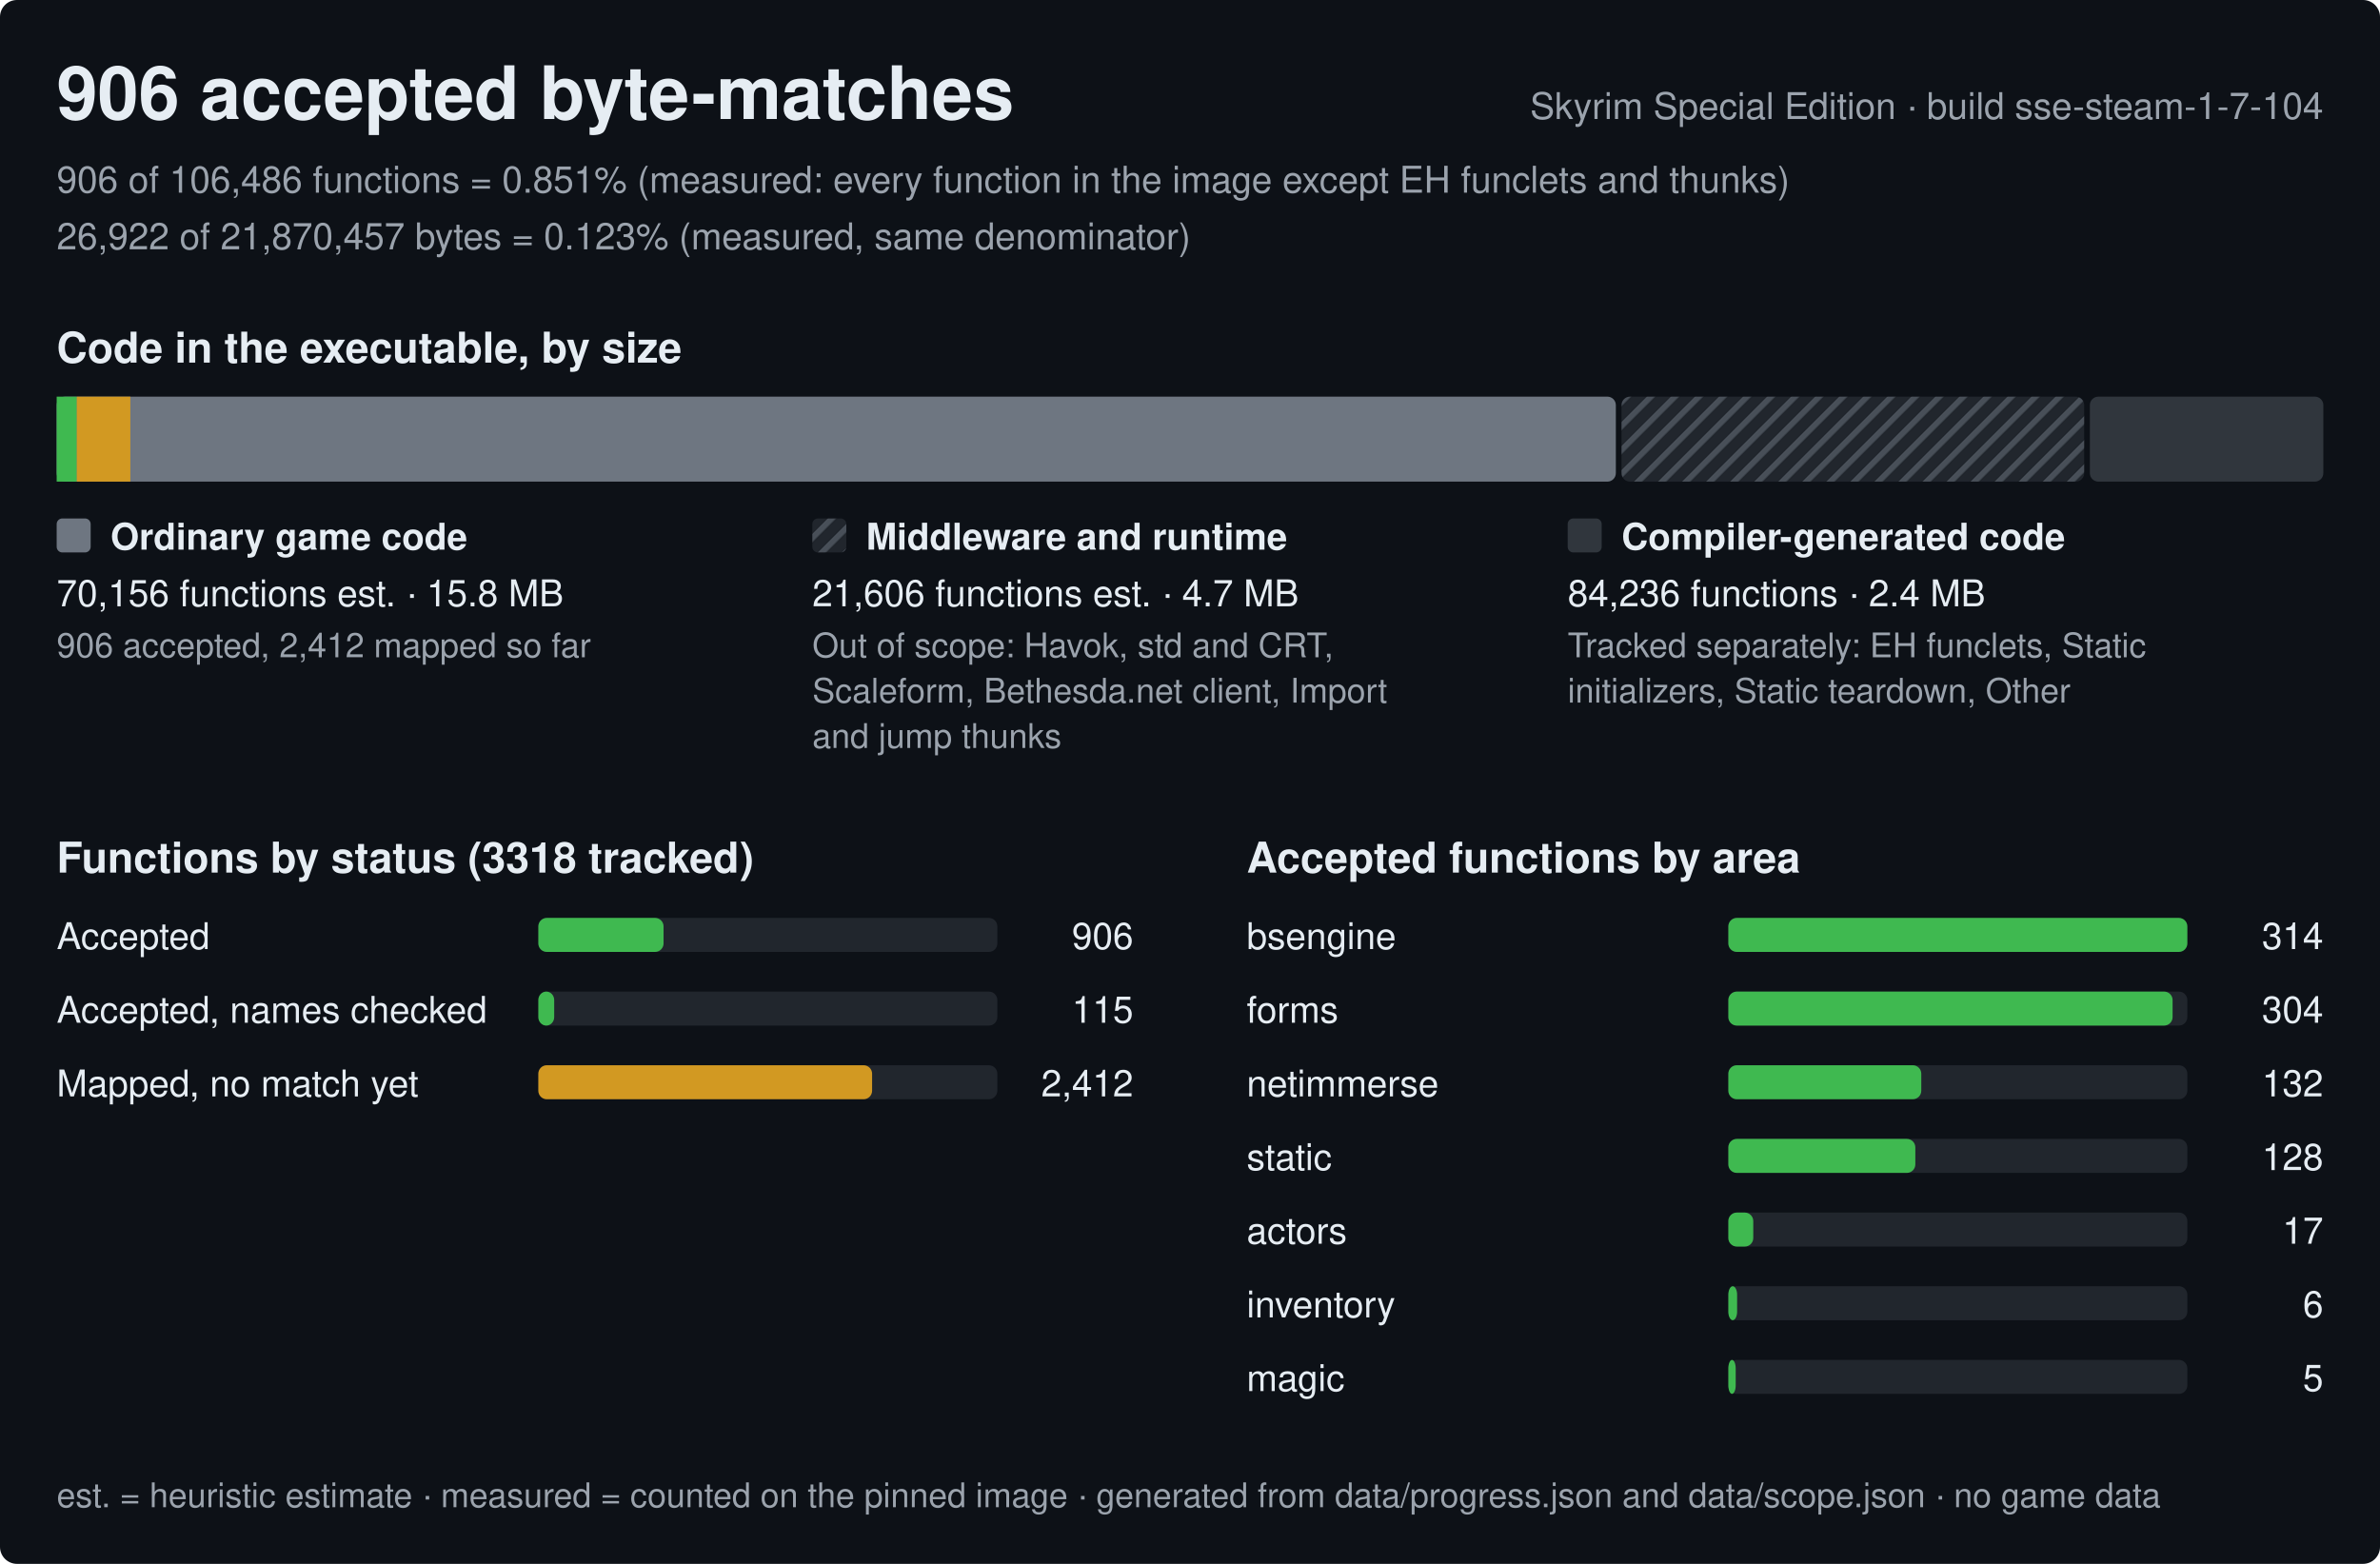
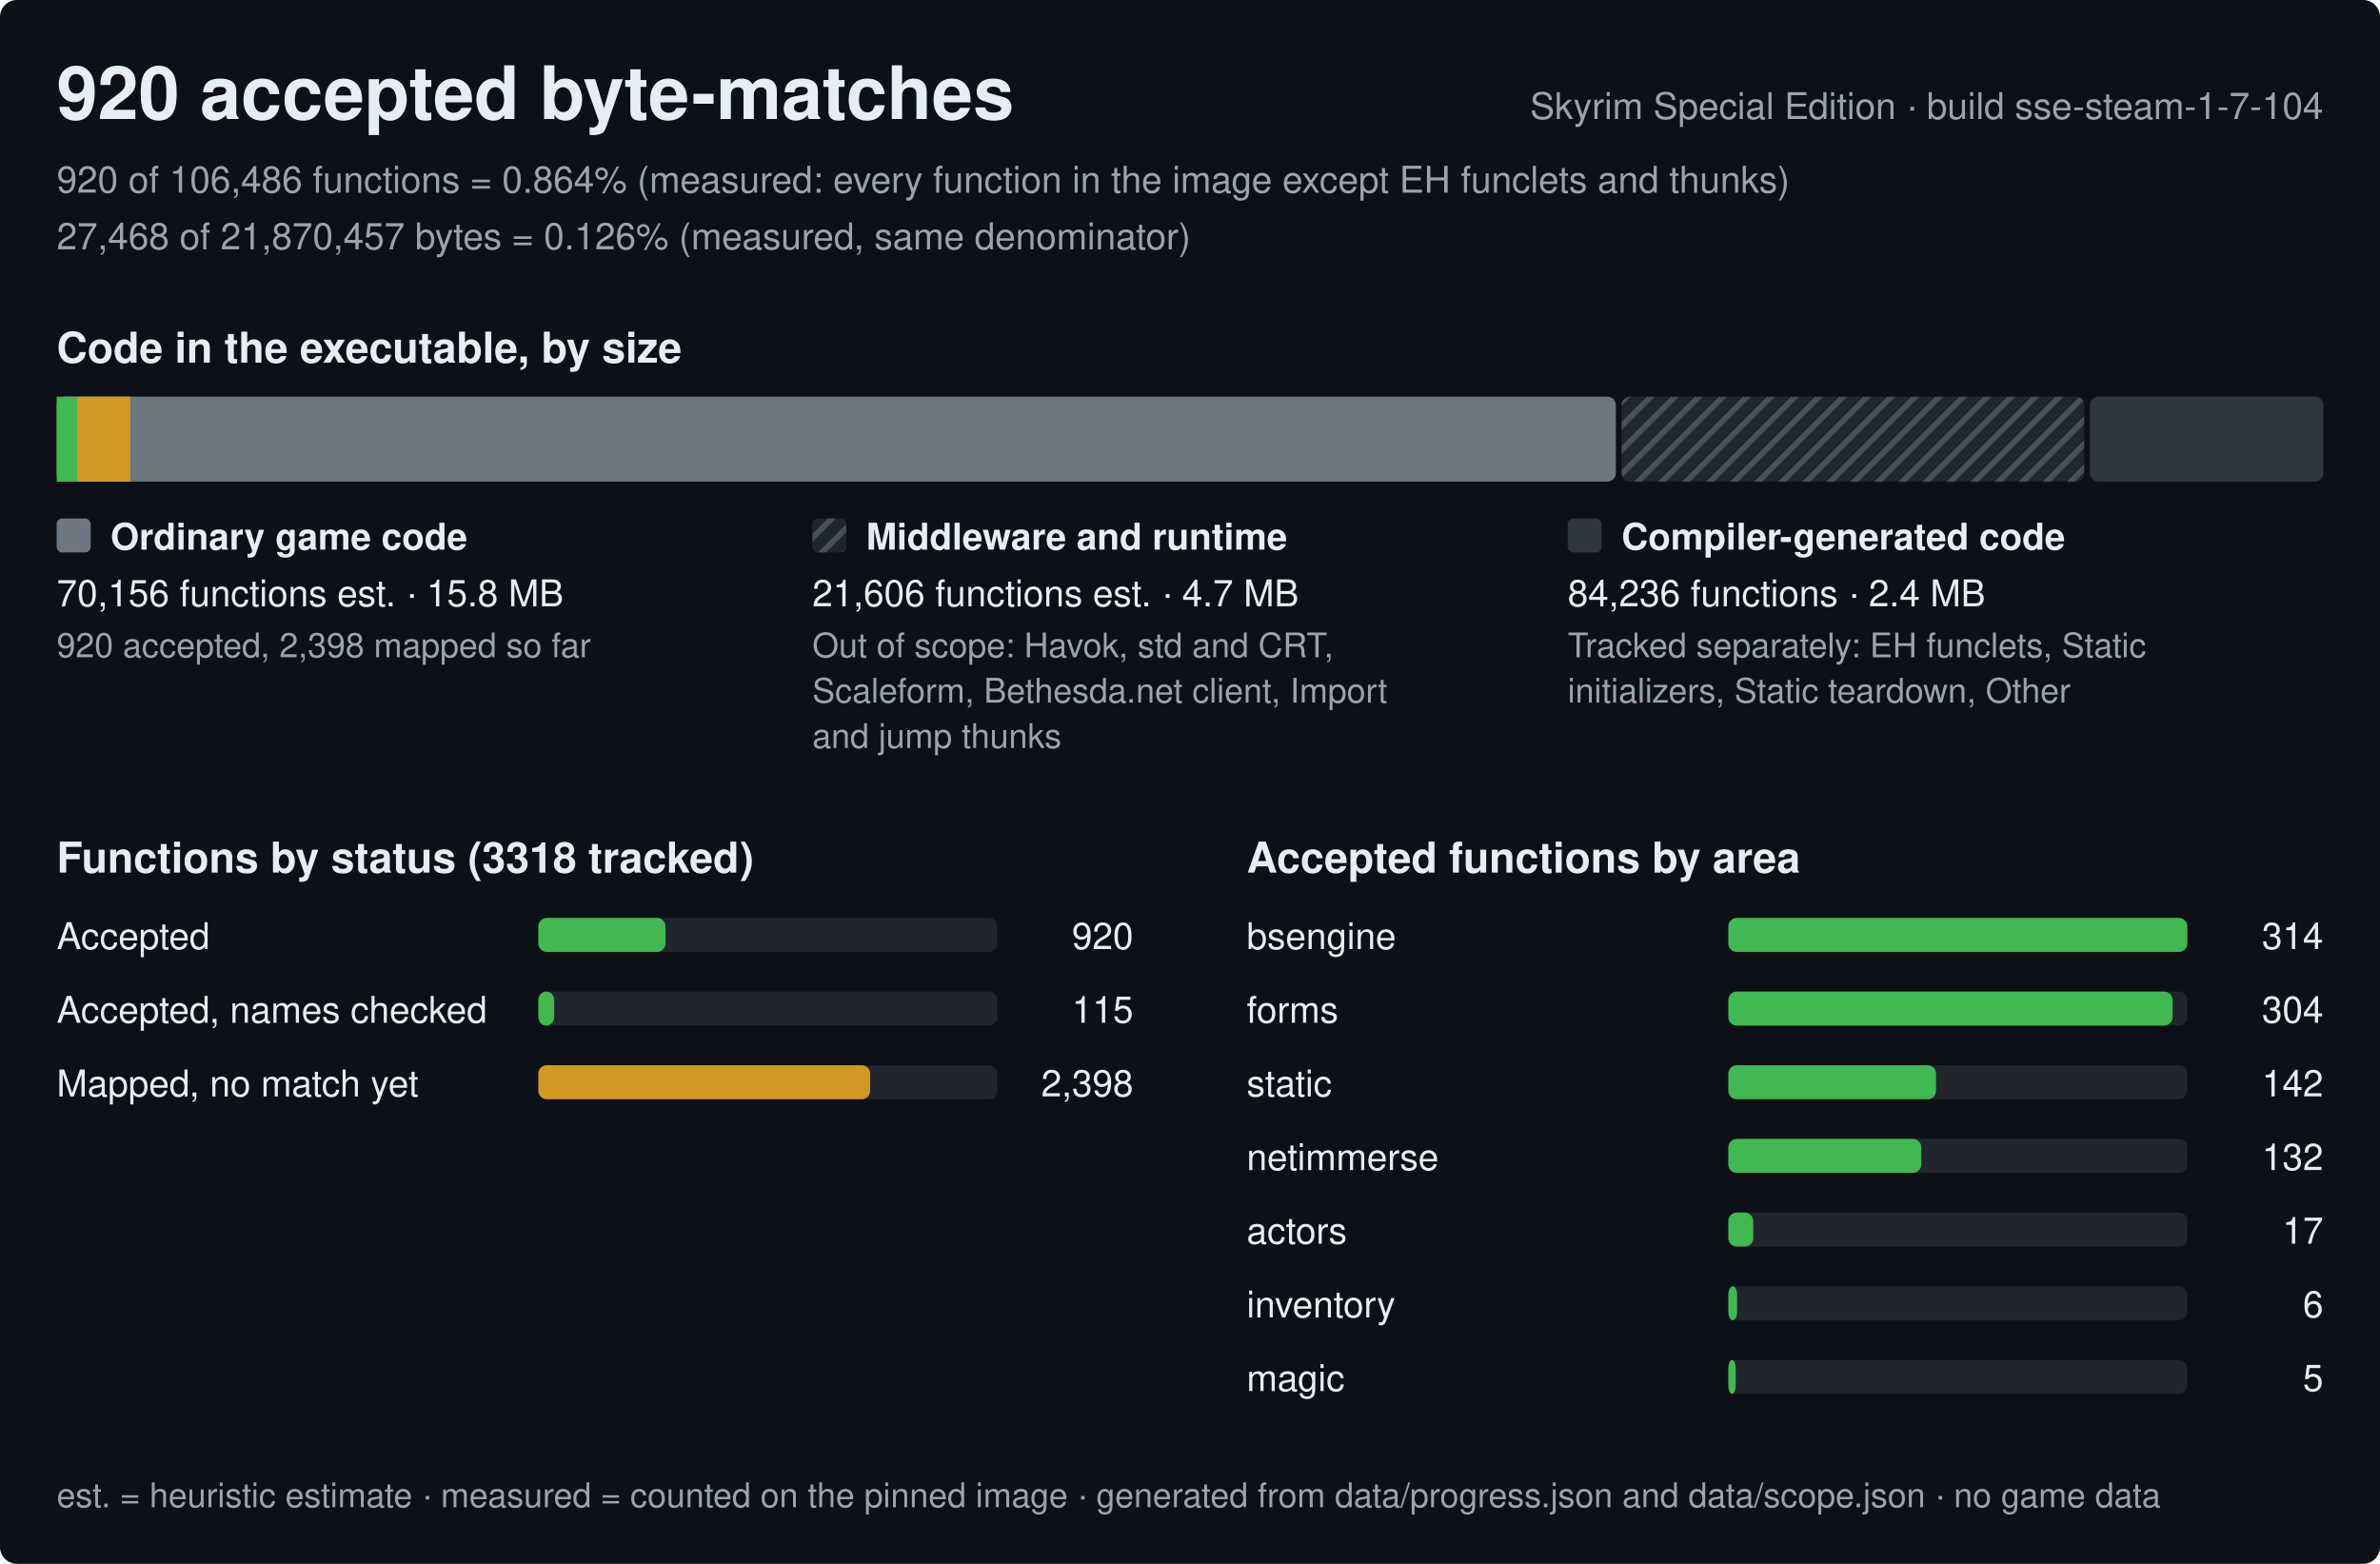
<svg xmlns="http://www.w3.org/2000/svg" width="840" height="552" viewBox="0 0 840 552" role="img" aria-label="Progress of the Skyrim Special Edition byte-matching reconstruction, build sse-steam-1-7-104">
  <style>text{font-family:-apple-system,BlinkMacSystemFont,'Segoe UI',Helvetica,Arial,sans-serif;fill:#e6edf3;white-space:pre}.h{font-size:26px;font-weight:600}.st{font-size:15px;font-weight:600}.lb{font-size:13px;font-weight:600}.bl{font-size:12px;font-weight:600;stroke:#0d1117;stroke-width:3px;paint-order:stroke;stroke-linejoin:round}.rl{font-size:13px}.fn{font-size:12px;fill:#9ba3ad}.mu{fill:#9ba3ad}</style>
  <defs>
    <pattern id="hx" width="6" height="6" patternUnits="userSpaceOnUse" patternTransform="rotate(45)">
      <rect width="6" height="6" fill="#21262d" />
      <rect width="2" height="6" fill="#484f58" />
    </pattern>
  </defs>
  <rect width="840" height="552" rx="6" fill="#0d1117" />
-   <text x="20" y="42" class="h">906 accepted byte-matches</text>
+   <text x="20" y="42" class="h">920 accepted byte-matches</text>
  <text x="820" y="42" class="rl mu" text-anchor="end">Skyrim Special Edition · build sse-steam-1-7-104</text>
-   <text x="20" y="68" class="rl mu">906 of 106,486 functions = 0.851% (measured: every function in the image except EH funclets and thunks)</text>
-   <text x="20" y="88" class="rl mu">26,922 of 21,870,457 bytes = 0.123% (measured, same denominator)</text>
+   <text x="20" y="68" class="rl mu">920 of 106,486 functions = 0.864% (measured: every function in the image except EH funclets and thunks)</text>
+   <text x="20" y="88" class="rl mu">27,468 of 21,870,457 bytes = 0.126% (measured, same denominator)</text>
  <text x="20" y="128" class="st">Code in the executable, by size</text>
  <rect x="20" y="140" width="550.3" height="30" rx="3" fill="#6e7681" />
-   <rect x="20" y="140" width="7.1" height="30" fill="#3fb950" />
-   <rect x="27.1" y="140" width="18.9" height="30" fill="#d29922" />
+   <rect x="20" y="140" width="7.2" height="30" fill="#3fb950" />
+   <rect x="27.2" y="140" width="18.8" height="30" fill="#d29922" />
  <rect x="572.3" y="140" width="163.3" height="30" rx="3" fill="url(#hx)" />
  <rect x="737.6" y="140" width="82.4" height="30" rx="3" fill="#30363d" />
  <rect x="20" y="183" width="12" height="12" rx="2" fill="#6e7681" />
  <text x="39" y="194" class="lb">Ordinary game code</text>
  <text x="20" y="214" class="rl">70,156 functions est. · 15.8 MB</text>
-   <text x="20" y="232" class="fn">906 accepted, 2,412 mapped so far</text>
+   <text x="20" y="232" class="fn">920 accepted, 2,398 mapped so far</text>
  <rect x="286.7" y="183" width="12" height="12" rx="2" fill="url(#hx)" />
  <text x="305.7" y="194" class="lb">Middleware and runtime</text>
  <text x="286.7" y="214" class="rl">21,606 functions est. · 4.7 MB</text>
  <text x="286.7" y="232" class="fn">Out of scope: Havok, std and CRT,</text>
  <text x="286.7" y="248" class="fn">Scaleform, Bethesda.net client, Import</text>
  <text x="286.7" y="264" class="fn">and jump thunks</text>
  <rect x="553.3" y="183" width="12" height="12" rx="2" fill="#30363d" />
  <text x="572.3" y="194" class="lb">Compiler-generated code</text>
  <text x="553.3" y="214" class="rl">84,236 functions · 2.4 MB</text>
  <text x="553.3" y="232" class="fn">Tracked separately: EH funclets, Static</text>
  <text x="553.3" y="248" class="fn">initializers, Static teardown, Other</text>
  <text x="20" y="308" class="st">Functions by status (3318 tracked)</text>
  <text x="20" y="335" class="rl">Accepted</text>
  <rect x="190" y="324" width="162.0" height="12" rx="3" fill="#21262d" />
-   <rect x="190" y="324" width="44.2" height="12" rx="3" fill="#3fb950" />
-   <text x="400.0" y="335" class="rl" text-anchor="end">906</text>
+   <rect x="190" y="324" width="44.9" height="12" rx="3" fill="#3fb950" />
+   <text x="400.0" y="335" class="rl" text-anchor="end">920</text>
  <text x="20" y="361" class="rl">Accepted, names checked</text>
  <rect x="190" y="350" width="162.0" height="12" rx="3" fill="#21262d" />
  <rect x="190" y="350" width="5.6" height="12" rx="3" fill="#3fb950" />
  <text x="400.0" y="361" class="rl" text-anchor="end">115</text>
  <text x="20" y="387" class="rl">Mapped, no match yet</text>
  <rect x="190" y="376" width="162.0" height="12" rx="3" fill="#21262d" />
-   <rect x="190" y="376" width="117.8" height="12" rx="3" fill="#d29922" />
-   <text x="400.0" y="387" class="rl" text-anchor="end">2,412</text>
+   <rect x="190" y="376" width="117.1" height="12" rx="3" fill="#d29922" />
+   <text x="400.0" y="387" class="rl" text-anchor="end">2,398</text>
  <text x="440.0" y="308" class="st">Accepted functions by area</text>
  <text x="440.0" y="335" class="rl">bsengine</text>
  <rect x="610.0" y="324" width="162.0" height="12" rx="3" fill="#21262d" />
  <rect x="610.0" y="324" width="162" height="12" rx="3" fill="#3fb950" />
  <text x="820.0" y="335" class="rl" text-anchor="end">314</text>
  <text x="440.0" y="361" class="rl">forms</text>
  <rect x="610.0" y="350" width="162.0" height="12" rx="3" fill="#21262d" />
  <rect x="610.0" y="350" width="156.8" height="12" rx="3" fill="#3fb950" />
  <text x="820.0" y="361" class="rl" text-anchor="end">304</text>
-   <text x="440.0" y="387" class="rl">netimmerse</text>
+   <text x="440.0" y="387" class="rl">static</text>
  <rect x="610.0" y="376" width="162.0" height="12" rx="3" fill="#21262d" />
-   <rect x="610.0" y="376" width="68.1" height="12" rx="3" fill="#3fb950" />
-   <text x="820.0" y="387" class="rl" text-anchor="end">132</text>
-   <text x="440.0" y="413" class="rl">static</text>
+   <rect x="610.0" y="376" width="73.3" height="12" rx="3" fill="#3fb950" />
+   <text x="820.0" y="387" class="rl" text-anchor="end">142</text>
+   <text x="440.0" y="413" class="rl">netimmerse</text>
  <rect x="610.0" y="402" width="162.0" height="12" rx="3" fill="#21262d" />
-   <rect x="610.0" y="402" width="66" height="12" rx="3" fill="#3fb950" />
-   <text x="820.0" y="413" class="rl" text-anchor="end">128</text>
+   <rect x="610.0" y="402" width="68.1" height="12" rx="3" fill="#3fb950" />
+   <text x="820.0" y="413" class="rl" text-anchor="end">132</text>
  <text x="440.0" y="439" class="rl">actors</text>
  <rect x="610.0" y="428" width="162.0" height="12" rx="3" fill="#21262d" />
  <rect x="610.0" y="428" width="8.8" height="12" rx="3" fill="#3fb950" />
  <text x="820.0" y="439" class="rl" text-anchor="end">17</text>
  <text x="440.0" y="465" class="rl">inventory</text>
  <rect x="610.0" y="454" width="162.0" height="12" rx="3" fill="#21262d" />
  <rect x="610.0" y="454" width="3.1" height="12" rx="3" fill="#3fb950" />
  <text x="820.0" y="465" class="rl" text-anchor="end">6</text>
  <text x="440.0" y="491" class="rl">magic</text>
  <rect x="610.0" y="480" width="162.0" height="12" rx="3" fill="#21262d" />
  <rect x="610.0" y="480" width="2.6" height="12" rx="3" fill="#3fb950" />
  <text x="820.0" y="491" class="rl" text-anchor="end">5</text>
  <text x="20" y="532" class="fn">est. = heuristic estimate · measured = counted on the pinned image · generated from data/progress.json and data/scope.json · no game data</text>
</svg>
